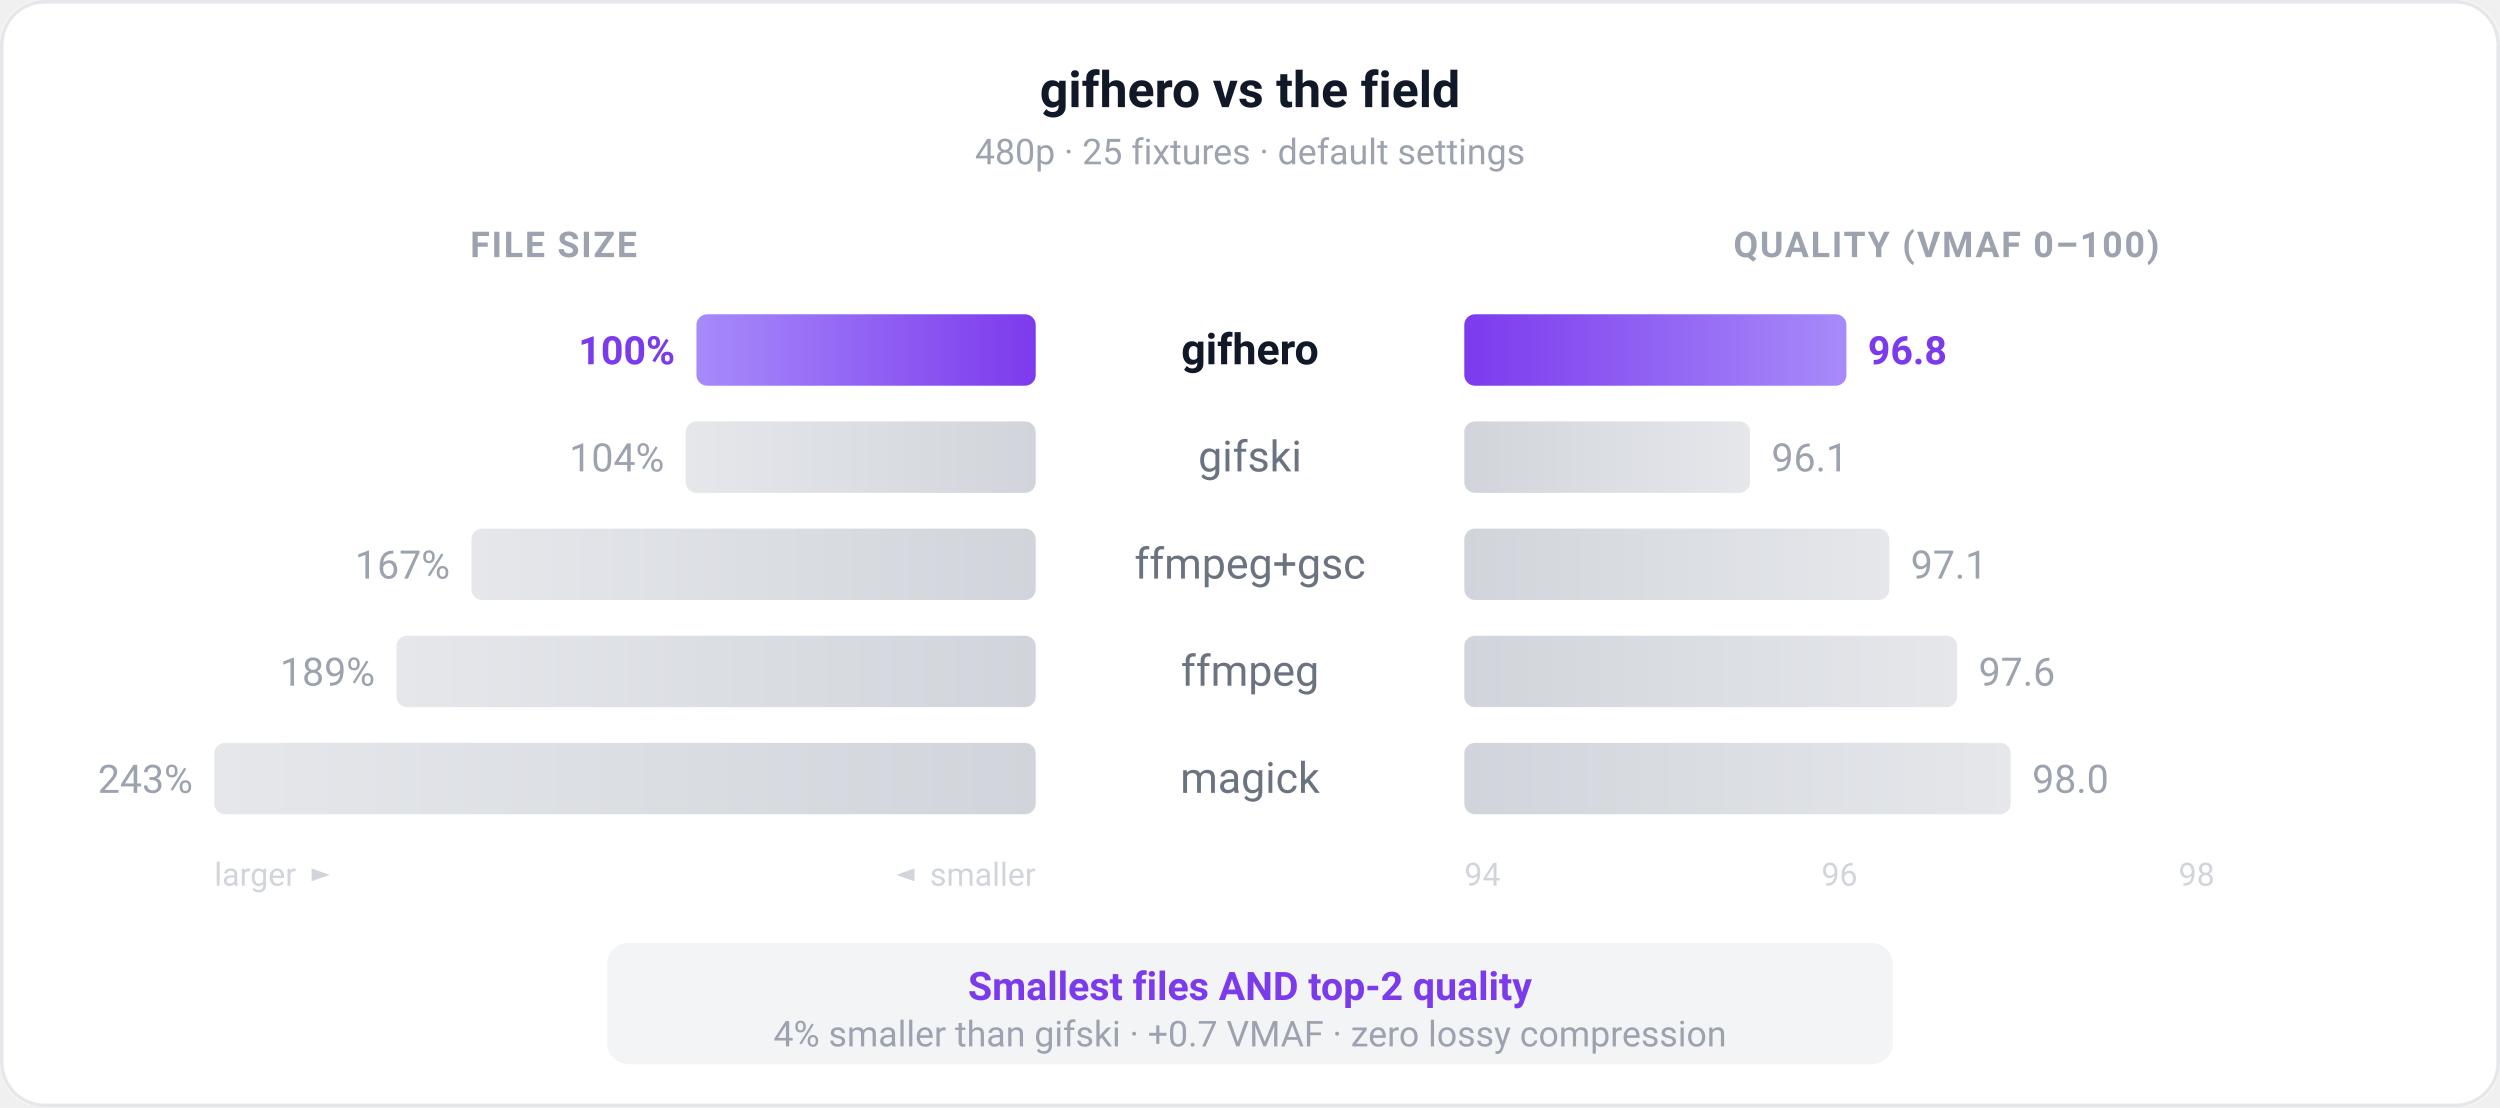
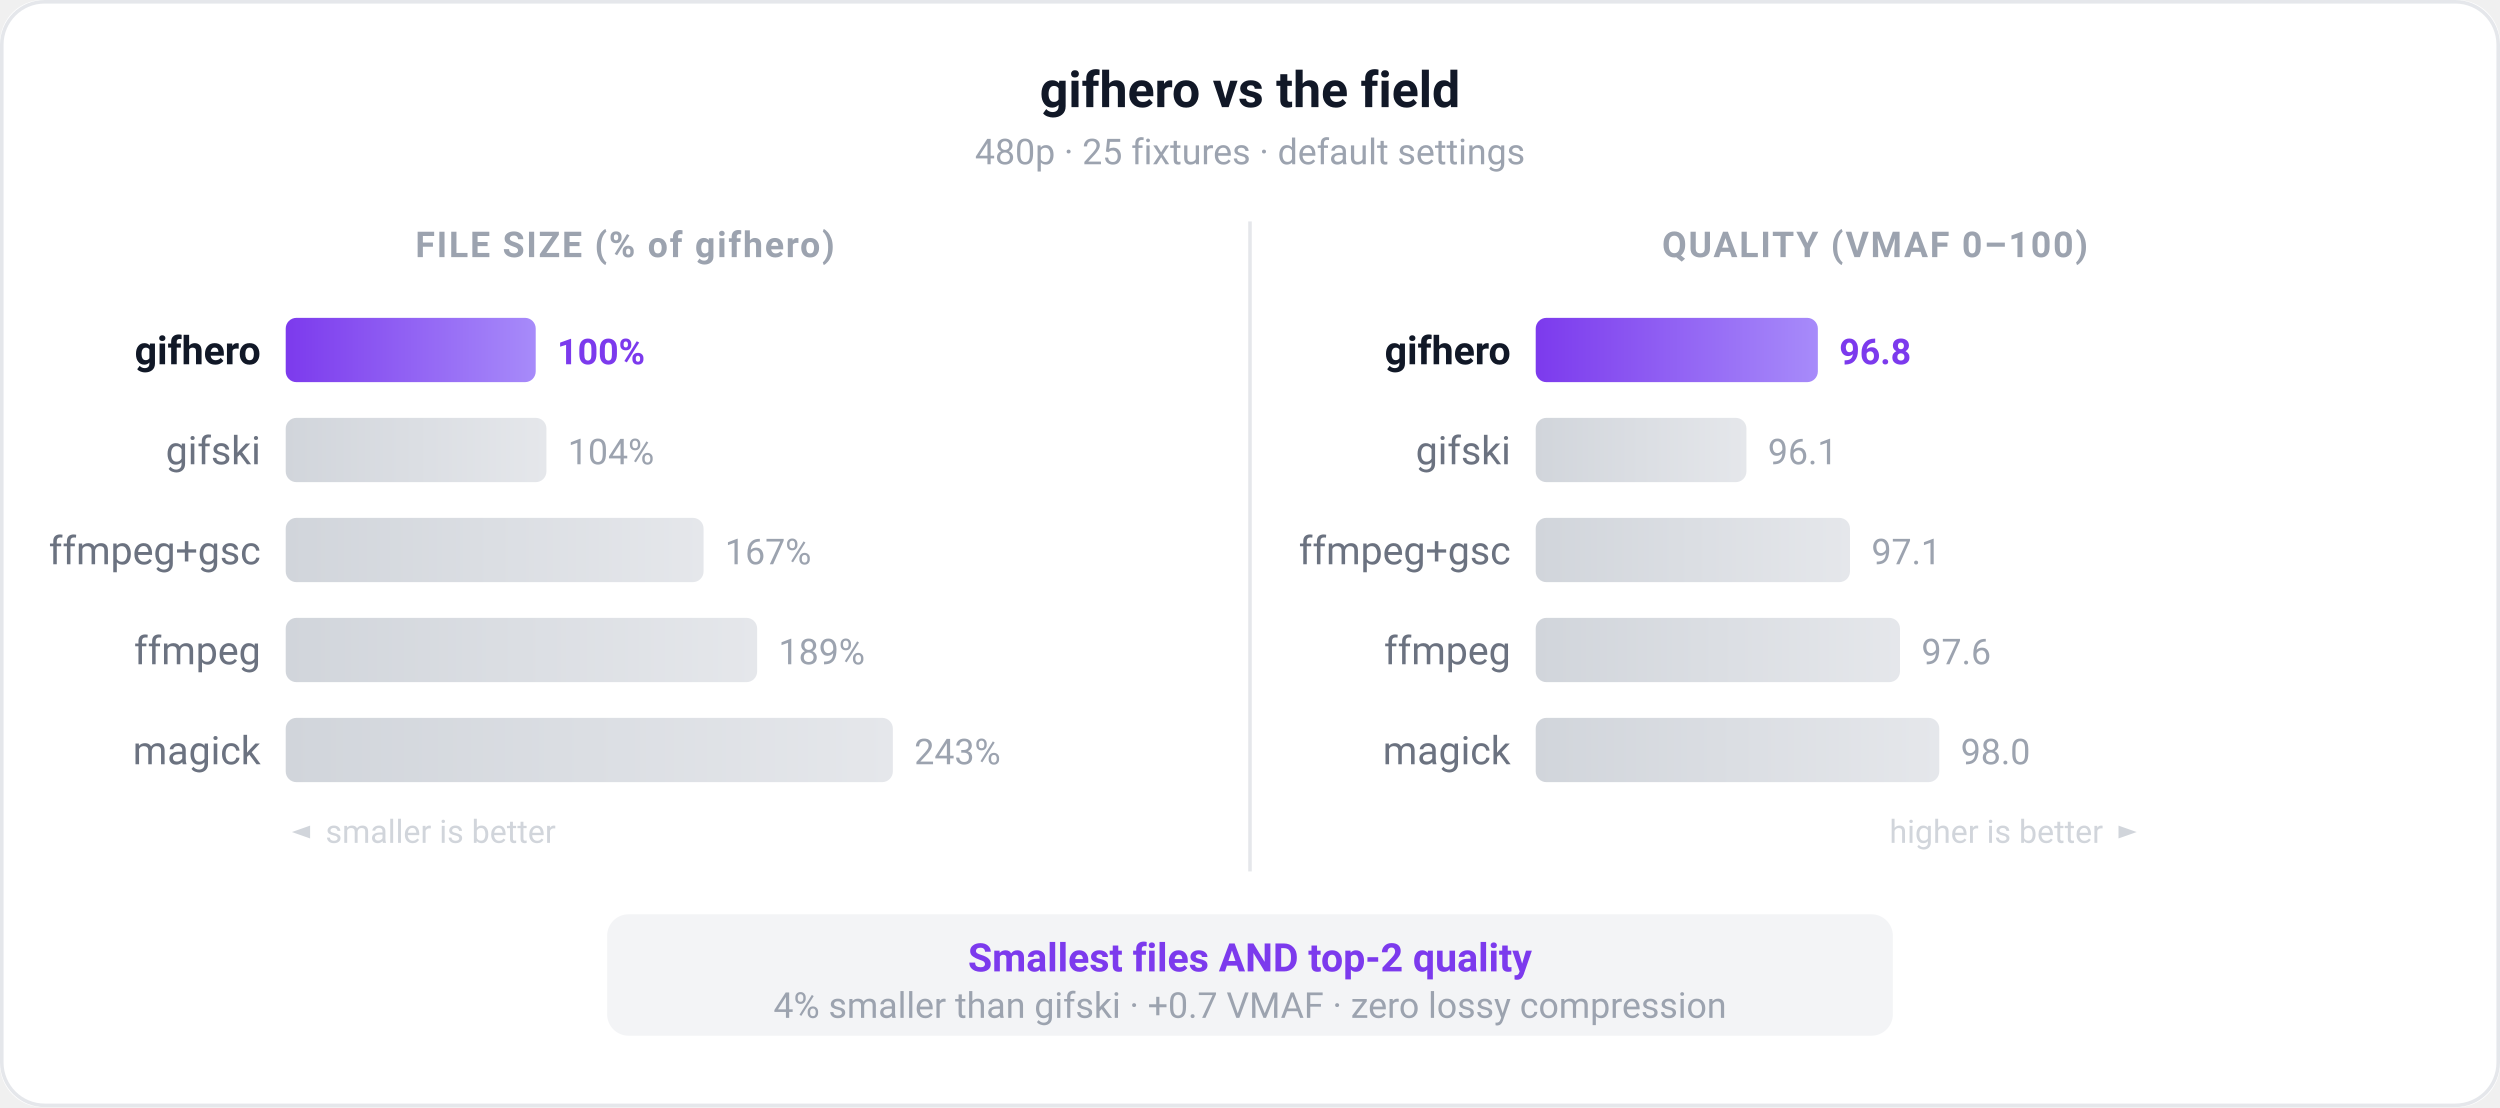
<svg xmlns="http://www.w3.org/2000/svg" viewBox="0 0 700 310" font-family="-apple-system,BlinkMacSystemFont,'Segoe UI',Roboto,Helvetica,sans-serif">
  <defs>
    <linearGradient id="g1" x1="0" y1="0" x2="1" y2="0">
      <stop offset="0%" stop-color="#7c3aed" />
      <stop offset="100%" stop-color="#a78bfa" />
    </linearGradient>
    <linearGradient id="g2" x1="0" y1="0" x2="1" y2="0">
      <stop offset="0%" stop-color="#d1d5db" />
      <stop offset="100%" stop-color="#e5e7eb" />
    </linearGradient>
-     <linearGradient id="g1r" x1="1" y1="0" x2="0" y2="0">
-       <stop offset="0%" stop-color="#7c3aed" />
-       <stop offset="100%" stop-color="#a78bfa" />
-     </linearGradient>
-     <linearGradient id="g2r" x1="1" y1="0" x2="0" y2="0">
-       <stop offset="0%" stop-color="#d1d5db" />
-       <stop offset="100%" stop-color="#e5e7eb" />
-     </linearGradient>
  </defs>
  <rect width="700" height="310" rx="12" fill="#ffffff" />
  <rect x="0.5" y="0.5" width="699" height="309" rx="12" fill="none" stroke="#e5e7eb" />
  <text x="350" y="30" text-anchor="middle" font-size="14" font-weight="700" fill="#111827">gifhero vs the field</text>
  <text x="350" y="46" text-anchor="middle" font-size="10" fill="#9ca3af">480p · 25 fixtures · default settings</text>
-   <text x="155" y="72" text-anchor="middle" font-size="10" font-weight="600" fill="#9ca3af" letter-spacing="0.05em">FILE SIZE</text>
-   <text x="545" y="72" text-anchor="middle" font-size="10" font-weight="600" fill="#9ca3af" letter-spacing="0.05em">QUALITY (VMAF 0–100)</text>
-   <text x="350" y="102" text-anchor="middle" font-size="12" font-weight="600" fill="#111827">gifhero</text>
-   <rect x="195" y="88" width="95" height="20" rx="3" fill="url(#g1r)" />
-   <text x="189" y="102" text-anchor="end" font-size="11" fill="#7c3aed" font-weight="600">100%</text>
-   <rect x="410" y="88" width="107" height="20" rx="3" fill="url(#g1)" />
-   <text x="523" y="102" font-size="11" fill="#7c3aed" font-weight="600">96.8</text>
-   <text x="350" y="132" text-anchor="middle" font-size="12" fill="#6b7280">gifski</text>
-   <rect x="192" y="118" width="98" height="20" rx="3" fill="url(#g2r)" />
-   <text x="186" y="132" text-anchor="end" font-size="11" fill="#9ca3af">104%</text>
-   <rect x="410" y="118" width="80" height="20" rx="3" fill="url(#g2)" />
-   <text x="496" y="132" font-size="11" fill="#9ca3af">96.1</text>
-   <text x="350" y="162" text-anchor="middle" font-size="12" fill="#6b7280">ffmpeg+gsc</text>
-   <rect x="132" y="148" width="158" height="20" rx="3" fill="url(#g2r)" />
-   <text x="126" y="162" text-anchor="end" font-size="11" fill="#9ca3af">167%</text>
-   <rect x="410" y="148" width="119" height="20" rx="3" fill="url(#g2)" />
-   <text x="535" y="162" font-size="11" fill="#9ca3af">97.1</text>
-   <text x="350" y="192" text-anchor="middle" font-size="12" fill="#6b7280">ffmpeg</text>
-   <rect x="111" y="178" width="179" height="20" rx="3" fill="url(#g2r)" />
-   <text x="105" y="192" text-anchor="end" font-size="11" fill="#9ca3af">189%</text>
-   <rect x="410" y="178" width="138" height="20" rx="3" fill="url(#g2)" />
-   <text x="554" y="192" font-size="11" fill="#9ca3af">97.6</text>
-   <text x="350" y="222" text-anchor="middle" font-size="12" fill="#6b7280">magick</text>
-   <rect x="60" y="208" width="230" height="20" rx="3" fill="url(#g2r)" />
-   <text x="54" y="222" text-anchor="end" font-size="11" fill="#9ca3af">243%</text>
-   <rect x="410" y="208" width="153" height="20" rx="3" fill="url(#g2)" />
-   <text x="569" y="222" font-size="11" fill="#9ca3af">98.0</text>
-   <text x="60" y="248" font-size="9" fill="#d1d5db">larger ►</text>
-   <text x="290" y="248" text-anchor="end" font-size="9" fill="#d1d5db">◄ smaller</text>
-   <text x="410" y="248" font-size="9" fill="#d1d5db">94</text>
-   <text x="510" y="248" font-size="9" fill="#d1d5db">96</text>
-   <text x="610" y="248" font-size="9" fill="#d1d5db">98</text>
-   <rect x="170" y="264" width="360" height="34" rx="6" fill="#f3f4f6" />
-   <text x="350" y="280" text-anchor="middle" font-size="11" font-weight="600" fill="#7c3aed">Smallest files AND top-2 quality</text>
-   <text x="350" y="293" text-anchor="middle" font-size="10" fill="#9ca3af">4% smaller than gifski · +0.7 VMAF · zero lossy compression</text>
+   <text x="175" y="72" text-anchor="middle" font-size="10" font-weight="600" fill="#9ca3af" letter-spacing="0.05em">FILE SIZE (% of gifhero)</text>
+   <text x="73" y="102" text-anchor="end" font-size="11" font-weight="600" fill="#111827">gifhero</text>
+   <rect x="80" y="89" width="70" height="18" rx="3" fill="url(#g1)" />
+   <text x="156" y="102" font-size="10" fill="#7c3aed" font-weight="600">100%</text>
+   <text x="73" y="130" text-anchor="end" font-size="11" fill="#6b7280">gifski</text>
+   <rect x="80" y="117" width="73" height="18" rx="3" fill="url(#g2)" />
+   <text x="159" y="130" font-size="10" fill="#9ca3af">104%</text>
+   <text x="73" y="158" text-anchor="end" font-size="11" fill="#6b7280">ffmpeg+gsc</text>
+   <rect x="80" y="145" width="117" height="18" rx="3" fill="url(#g2)" />
+   <text x="203" y="158" font-size="10" fill="#9ca3af">167%</text>
+   <text x="73" y="186" text-anchor="end" font-size="11" fill="#6b7280">ffmpeg</text>
+   <rect x="80" y="173" width="132" height="18" rx="3" fill="url(#g2)" />
+   <text x="218" y="186" font-size="10" fill="#9ca3af">189%</text>
+   <text x="73" y="214" text-anchor="end" font-size="11" fill="#6b7280">magick</text>
+   <rect x="80" y="201" width="170" height="18" rx="3" fill="url(#g2)" />
+   <text x="256" y="214" font-size="10" fill="#9ca3af">243%</text>
+   <text x="80" y="236" font-size="9" fill="#d1d5db">◄ smaller is better</text>
+   <line x1="350" y1="62" x2="350" y2="244" stroke="#e5e7eb" stroke-width="1" />
+   <text x="525" y="72" text-anchor="middle" font-size="10" font-weight="600" fill="#9ca3af" letter-spacing="0.05em">QUALITY (VMAF 0–100)</text>
+   <text x="423" y="102" text-anchor="end" font-size="11" font-weight="600" fill="#111827">gifhero</text>
+   <rect x="430" y="89" width="79" height="18" rx="3" fill="url(#g1)" />
+   <text x="515" y="102" font-size="10" fill="#7c3aed" font-weight="600">96.8</text>
+   <text x="423" y="130" text-anchor="end" font-size="11" fill="#6b7280">gifski</text>
+   <rect x="430" y="117" width="59" height="18" rx="3" fill="url(#g2)" />
+   <text x="495" y="130" font-size="10" fill="#9ca3af">96.1</text>
+   <text x="423" y="158" text-anchor="end" font-size="11" fill="#6b7280">ffmpeg+gsc</text>
+   <rect x="430" y="145" width="88" height="18" rx="3" fill="url(#g2)" />
+   <text x="524" y="158" font-size="10" fill="#9ca3af">97.1</text>
+   <text x="423" y="186" text-anchor="end" font-size="11" fill="#6b7280">ffmpeg</text>
+   <rect x="430" y="173" width="102" height="18" rx="3" fill="url(#g2)" />
+   <text x="538" y="186" font-size="10" fill="#9ca3af">97.6</text>
+   <text x="423" y="214" text-anchor="end" font-size="11" fill="#6b7280">magick</text>
+   <rect x="430" y="201" width="113" height="18" rx="3" fill="url(#g2)" />
+   <text x="549" y="214" font-size="10" fill="#9ca3af">98.0</text>
+   <text x="600" y="236" text-anchor="end" font-size="9" fill="#d1d5db">higher is better ►</text>
+   <rect x="170" y="256" width="360" height="34" rx="6" fill="#f3f4f6" />
+   <text x="350" y="272" text-anchor="middle" font-size="11" font-weight="600" fill="#7c3aed">Smallest files AND top-2 quality</text>
+   <text x="350" y="285" text-anchor="middle" font-size="10" fill="#9ca3af">4% smaller than gifski · +0.7 VMAF · zero lossy compression</text>
</svg>
